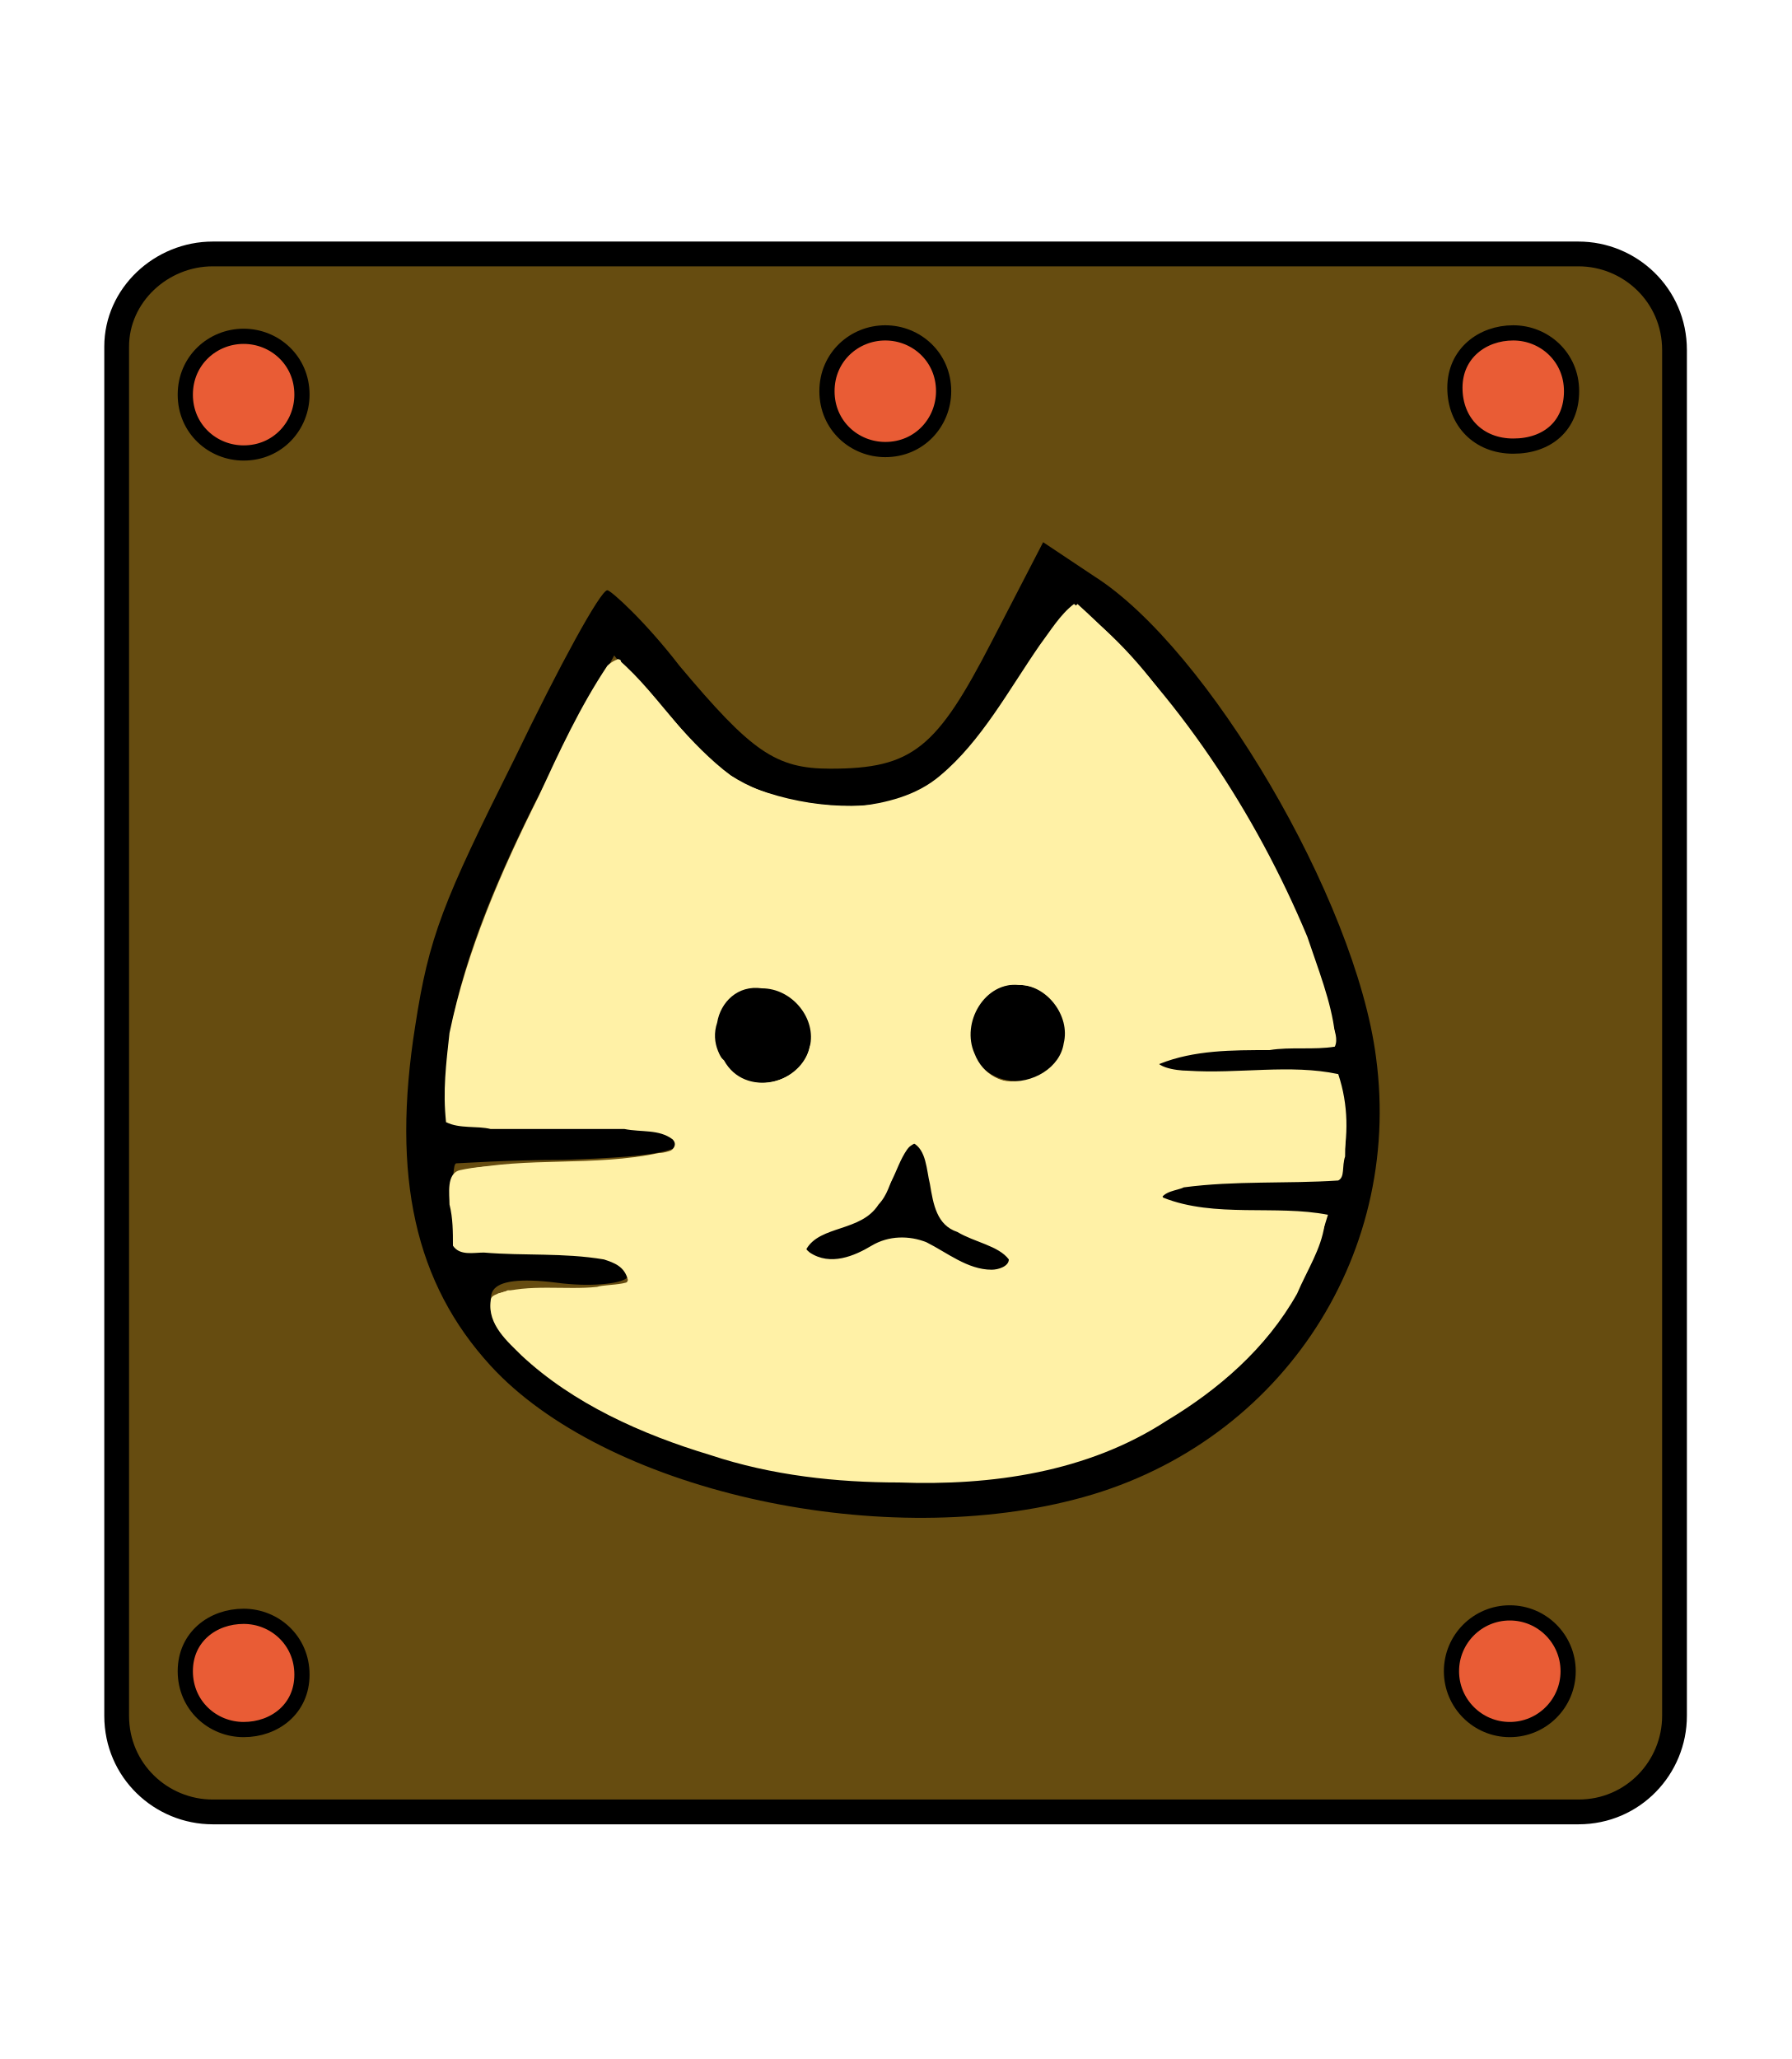
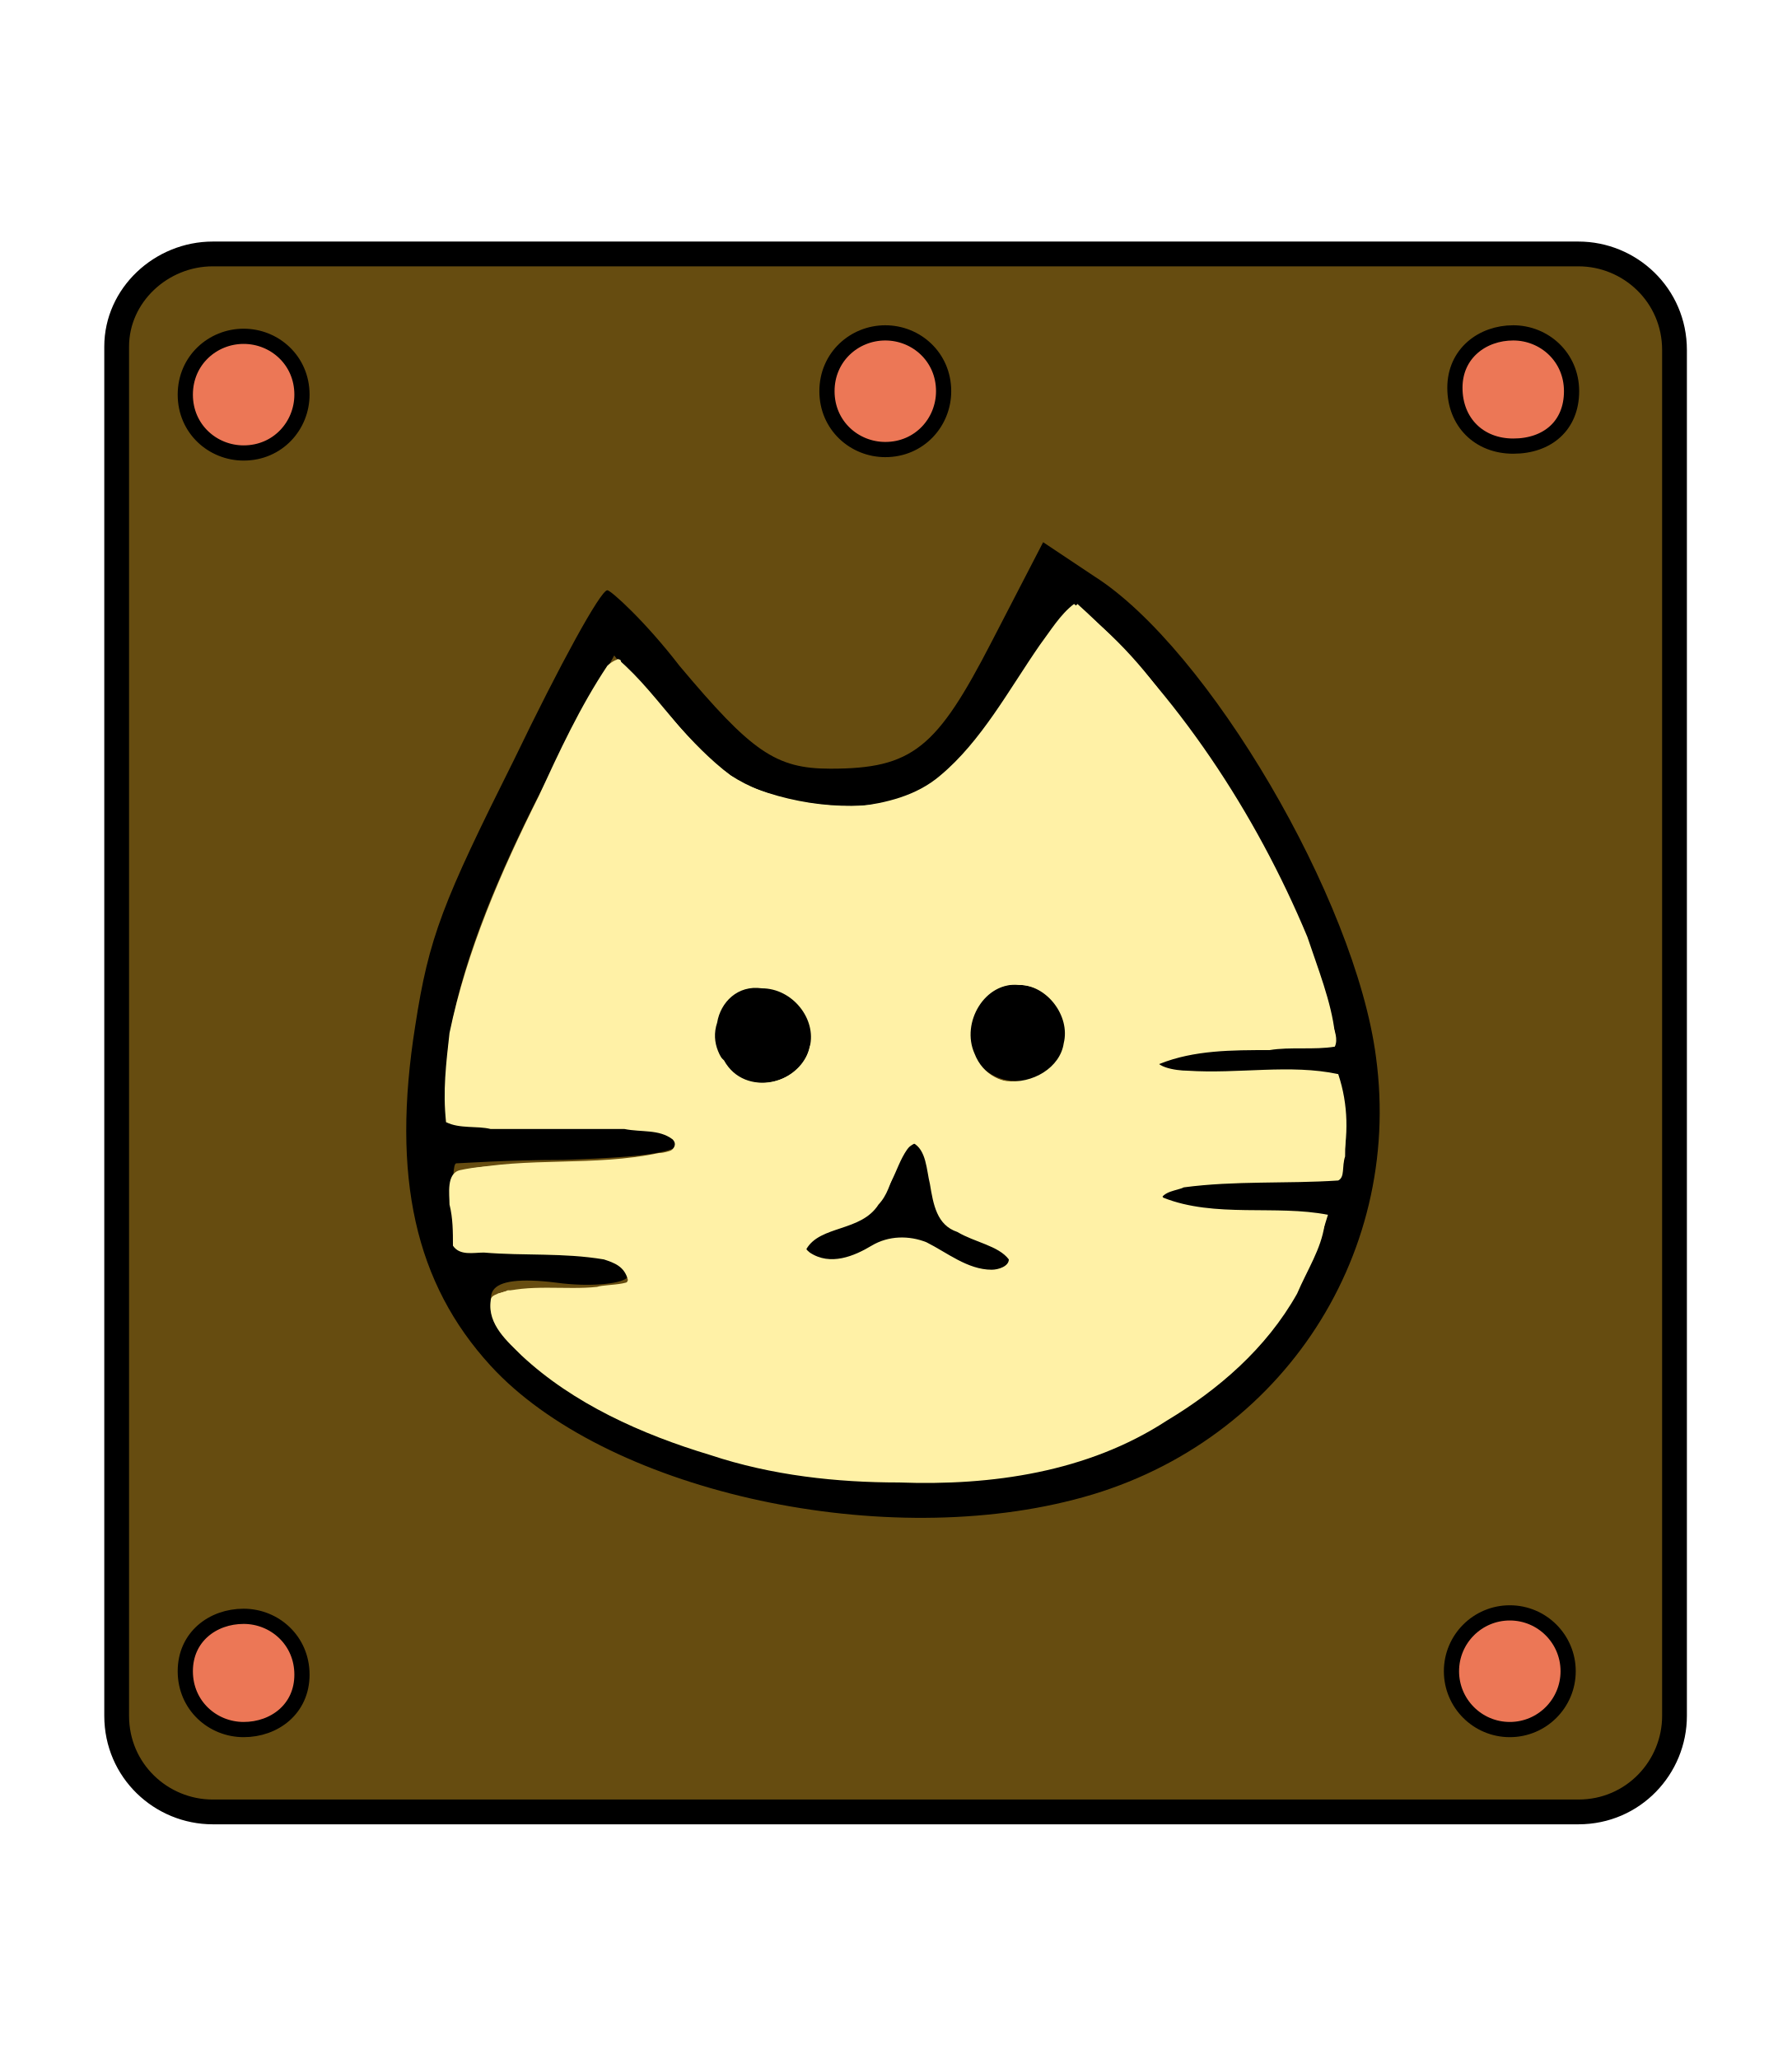
<svg xmlns="http://www.w3.org/2000/svg" version="1.1" id="svg4905" x="0px" y="0px" width="52.2px" height="60px" viewBox="0 0 52.2 60" style="enable-background:new 0 0 52.2 60;" xml:space="preserve">
  <defs id="defs939">
	
	
	
	
	
	
	
	
	
	
	
	
	
	
	
	
	
</defs>
  <style type="text/css" id="style899">
	.st0{fill:#A3D6A6;}
	.st1{fill:none;stroke:#000000;stroke-width:0.722;stroke-linecap:square;stroke-miterlimit:5.206;}
	.st2{fill:#E95C35;}
	.st3{fill:none;stroke:#000000;stroke-width:0.443;stroke-linecap:square;stroke-miterlimit:5.206;}
	.st4{fill:#FFF1A6;}
</style>
  <path style="fill:#664c10;fill-opacity:1" id="path902" d="M 6.2,7.4 H 46 c 1.5,0 2.8,1.2 2.8,2.8 V 50 c 0,1.5 -1.2,2.8 -2.8,2.8 H 6.2 C 4.7,52.8 3.4,51.6 3.4,50 V 10.1 C 3.4,8.6 4.7,7.4 6.2,7.4 Z" class="st0" />
  <path style="fill:none;stroke:#000000;stroke-width:0.722;stroke-linecap:square;stroke-miterlimit:5.206" id="path904" d="M 6.2,7.4 H 46 c 1.5,0 2.8,1.2 2.8,2.8 V 50 c 0,1.5 -1.2,2.8 -2.8,2.8 H 6.2 C 4.7,52.8 3.4,51.6 3.4,50 V 10.1 C 3.4,8.6 4.7,7.4 6.2,7.4 Z" class="st1" />
-   <path style="fill:#e95c35" id="path906" d="m 7.1,9.8 c 0.9,0 1.7,0.7 1.7,1.7 0,0.9 -0.7,1.7 -1.7,1.7 -0.9,0 -1.7,-0.7 -1.7,-1.7 0,-1 0.8,-1.7 1.7,-1.7 z" class="st2" />
+   <path style="fill:#ec7756;fill-opacity:1" id="path906" d="m 7.1,9.8 c 0.9,0 1.7,0.7 1.7,1.7 0,0.9 -0.7,1.7 -1.7,1.7 -0.9,0 -1.7,-0.7 -1.7,-1.7 0,-1 0.8,-1.7 1.7,-1.7 z" class="st2" />
  <path style="fill:none;stroke:#000000;stroke-width:0.443;stroke-linecap:square;stroke-miterlimit:5.206" id="path908" d="m 7.1,9.8 c 0.9,0 1.7,0.7 1.7,1.7 0,0.9 -0.7,1.7 -1.7,1.7 -0.9,0 -1.7,-0.7 -1.7,-1.7 0,-1 0.8,-1.7 1.7,-1.7 z" class="st3" />
-   <path style="fill:#e95c35" id="path910" d="m 25.8,9.7 c 0.9,0 1.7,0.7 1.7,1.7 0,0.9 -0.7,1.7 -1.7,1.7 -0.9,0 -1.7,-0.7 -1.7,-1.7 0,-1 0.8,-1.7 1.7,-1.7 z" class="st2" />
+   <path style="fill:#ec7756;fill-opacity:1" id="path910" d="m 25.8,9.7 c 0.9,0 1.7,0.7 1.7,1.7 0,0.9 -0.7,1.7 -1.7,1.7 -0.9,0 -1.7,-0.7 -1.7,-1.7 0,-1 0.8,-1.7 1.7,-1.7 z" class="st2" />
  <path style="fill:none;stroke:#000000;stroke-width:0.443;stroke-linecap:square;stroke-miterlimit:5.206" id="path912" d="m 25.8,9.7 c 0.9,0 1.7,0.7 1.7,1.7 0,0.9 -0.7,1.7 -1.7,1.7 -0.9,0 -1.7,-0.7 -1.7,-1.7 0,-1 0.8,-1.7 1.7,-1.7 z" class="st3" />
-   <path style="fill:#e95c35" id="path914" d="m 44.1,9.7 c 0.9,0 1.7,0.7 1.7,1.7 0,1 -0.7,1.6 -1.7,1.6 -1,0 -1.7,-0.7 -1.7,-1.7 0,-1 0.8,-1.6 1.7,-1.6 z" class="st2" />
+   <path style="fill:#ec7756;fill-opacity:1" id="path914" d="m 44.1,9.7 c 0.9,0 1.7,0.7 1.7,1.7 0,1 -0.7,1.6 -1.7,1.6 -1,0 -1.7,-0.7 -1.7,-1.7 0,-1 0.8,-1.6 1.7,-1.6 z" class="st2" />
  <path style="fill:none;stroke:#000000;stroke-width:0.443;stroke-linecap:square;stroke-miterlimit:5.206" id="path916" d="m 44.1,9.7 c 0.9,0 1.7,0.7 1.7,1.7 0,1 -0.7,1.6 -1.7,1.6 -1,0 -1.7,-0.7 -1.7,-1.7 0,-1 0.8,-1.6 1.7,-1.6 z" class="st3" />
-   <path style="fill:#e95c35" id="path918" d="m 7.1,47.1 c 0.9,0 1.7,0.7 1.7,1.7 0,1 -0.8,1.6 -1.7,1.6 -0.9,0 -1.7,-0.7 -1.7,-1.7 0,-1 0.8,-1.6 1.7,-1.6 z" class="st2" />
+   <path style="fill:#ec7756;fill-opacity:1" id="path918" d="m 7.1,47.1 c 0.9,0 1.7,0.7 1.7,1.7 0,1 -0.8,1.6 -1.7,1.6 -0.9,0 -1.7,-0.7 -1.7,-1.7 0,-1 0.8,-1.6 1.7,-1.6 z" class="st2" />
  <path style="fill:none;stroke:#000000;stroke-width:0.443;stroke-linecap:square;stroke-miterlimit:5.206" id="path920" d="m 7.1,47.1 c 0.9,0 1.7,0.7 1.7,1.7 0,1 -0.8,1.6 -1.7,1.6 -0.9,0 -1.7,-0.7 -1.7,-1.7 0,-1 0.8,-1.6 1.7,-1.6 z" class="st3" />
-   <circle style="fill:#e95c35" id="circle922" r="1.7" cy="48.7" cx="44" class="st2" />
+   <circle style="fill:#ec7756;fill-opacity:1" id="circle922" r="1.7" cy="48.7" cx="44" class="st2" />
  <circle style="fill:none;stroke:#000000;stroke-width:0.443;stroke-linecap:square;stroke-miterlimit:5.206" id="circle924" r="1.7" cy="48.7" cx="44" class="st3" />
  <path id="path926" d="m 14.3,39.8 c -2.2,-2.4 -2.9,-5.5 -2.2,-9.9 0.4,-2.6 0.8,-3.6 2.9,-7.8 1.3,-2.7 2.5,-4.9 2.7,-4.9 0.1,0 1.1,0.9 2.1,2.2 2.1,2.5 2.8,3 4.4,3 2.4,0 3.1,-0.6 4.7,-3.7 l 1.5,-2.9 1.5,1 c 3.3,2.1 7.6,9.4 8.2,14 0.8,5.9 -2.9,11.4 -8.8,12.9 -5.8,1.5 -13.7,-0.3 -17,-3.9 z M 24.8,43 c 4.5,0.3 7.3,-0.3 10,-2.2 1.7,-1.2 2.4,-2 3.1,-3.4 0.5,-1 0.8,-1.9 0.7,-1.9 -0.1,-0.1 -1.2,-0.1 -2.5,-0.1 -2.2,0 -3,-0.4 -2.1,-0.9 0.2,-0.1 1.4,-0.2 2.6,-0.2 1.2,0 2.3,0 2.4,0 0.3,-0.1 0.2,-2.7 -0.1,-2.8 -0.1,-0.1 -1.2,-0.1 -2.5,0 -1.2,0.1 -2.4,0 -2.6,-0.1 -0.9,-0.4 0,-0.8 2.5,-0.9 l 2.6,-0.1 -0.6,-1.9 c -0.8,-2.7 -3.3,-7 -5.2,-8.9 -0.9,-0.9 -1.7,-1.7 -1.8,-1.8 -0.1,-0.1 -0.9,1 -1.8,2.4 -1.8,2.9 -2.8,3.6 -5.2,3.5 C 22,23.6 21,23 19.3,20.9 L 17.9,19.1 16,22.6 c -2,3.8 -3,6.8 -3,8.9 v 1.2 l 3.3,-0.1 c 1.8,0 3.4,0.1 3.5,0.3 0.4,0.6 -0.3,0.8 -3.4,0.9 -1.6,0 -3,0.1 -3.1,0.1 -0.1,0 -0.1,0.5 -0.1,1.2 l 0.1,1.1 h 2.1 c 2.3,0 3.3,0.3 2.9,1 -0.1,0.2 -1,0.3 -1.9,0.2 -2.2,-0.3 -2.6,0.2 -1.5,1.5 1.6,1.9 6.2,3.8 9.9,4.1 z m -1.3,-6.7 c 0.1,-0.2 0.6,-0.4 1.1,-0.6 0.8,-0.2 1.1,-0.5 1.4,-1.5 0.4,-1.5 1,-1.4 1.2,0.3 0.1,1 0.3,1.2 1.4,1.6 0.9,0.3 1.2,0.5 1,0.9 -1.6,1.1 -2.4,-2 -4.3,-0.3 -1,0.4 -2,0.1 -1.8,-0.4 z" />
  <path id="path928" d="m 22.3,28.7 c 0.8,0 1.5,0.7 1.4,1.5 0,0.8 -0.7,1.5 -1.5,1.4 -0.8,-0.1 -1.5,-0.7 -1.4,-1.5 0,-0.8 0.6,-1.4 1.5,-1.4 z" />
  <path id="path930" d="m 29.7,28.6 c 0.8,0 1.5,0.7 1.4,1.5 0,0.8 -0.7,1.5 -1.5,1.4 -0.8,0 -1.5,-0.7 -1.4,-1.5 0,-0.8 0.7,-1.4 1.5,-1.4 z" />
  <path style="fill:#fff1a6" id="path932" d="m 31.4,17.6 c -1.7,1.8 -2.5,4.5 -4.8,5.6 -1.5,0.5 -3.3,0.3 -4.8,-0.3 -1.6,-0.8 -2.5,-2.6 -3.8,-3.7 -1.2,1.8 -2.1,3.9 -3.1,5.9 -0.9,2.2 -1.9,4.5 -1.8,7 -0.2,1.1 1.3,0.5 2,0.7 1.5,0.1 3.1,-0.1 4.6,0.2 0.6,0.3 -0.2,0.6 -0.5,0.6 -1.9,0.4 -3.8,0.1 -5.7,0.5 -0.5,0.5 0,1.4 -0.1,2 0.6,0.4 1.6,0.1 2.3,0.2 0.9,0.1 2.1,-0.1 2.8,0.7 0.2,0.5 -0.8,0.4 -1.1,0.5 -0.9,0.1 -2,-0.1 -2.9,0.2 -0.2,0.8 0.6,1.4 1.1,1.9 2.5,2 5.7,3 8.9,3.4 0.5,0 1.5,0 2.2,0 3.3,0.1 6.7,-0.8 9.2,-3.1 1.4,-1.1 2.3,-2.8 2.8,-4.5 -1.5,-0.3 -3.3,0.1 -4.8,-0.5 -0.3,-0.4 0.5,-0.6 0.8,-0.7 1.5,-0.2 3,0 4.4,-0.2 0.2,-0.9 0.2,-1.8 -0.1,-2.7 -1.4,-0.3 -2.9,0 -4.4,-0.1 -0.3,0 -1.1,-0.1 -0.9,-0.5 1.6,-0.6 3.5,-0.4 5.2,-0.6 -0.1,-0.9 -0.5,-1.9 -0.8,-2.8 -1.5,-3.6 -3.8,-7.1 -6.7,-9.7 z m -1.7,11.1 c 0.9,0 1.7,1 1.4,1.8 -0.3,1.2 -2.2,1.5 -2.7,0.2 -0.4,-0.9 0.3,-2.1 1.3,-2 z m -7.5,0 c 0.9,0 1.8,1 1.4,1.8 -0.2,1.1 -1.9,1.5 -2.5,0.4 -0.8,-0.7 -0.1,-2.3 1.1,-2.2 z m 4.5,4.6 c 0.8,0.5 0.3,1.9 1.1,2.4 0.5,0.5 1.5,0.5 1.8,1.1 -0.4,0.7 -1.4,0.2 -1.9,-0.1 -0.7,-0.5 -1.7,-0.6 -2.4,-0.1 -0.5,0.2 -1.5,0.5 -1.8,-0.2 0.4,-0.7 1.6,-0.5 2.1,-1.3 0.5,-0.5 0.4,-1.5 1.1,-1.8 z" class="st4" />
  <path style="fill:#fff1a6" id="path934" d="m 31.3,17.6 c -0.4,0.3 -0.7,0.8 -1,1.2 -0.9,1.3 -1.7,2.8 -2.9,3.8 -0.7,0.6 -1.6,0.8 -2.4,0.9 -1.3,0 -2.6,-0.2 -3.7,-0.9 -1.2,-0.9 -2.1,-2.2 -3.2,-3.3 0,-0.2 -0.3,0 -0.4,0.1 -0.8,1.2 -1.4,2.5 -2,3.8 -1.1,2.2 -2.1,4.5 -2.6,6.9 -0.1,0.9 -0.2,1.7 -0.1,2.6 0.4,0.2 0.9,0.1 1.3,0.2 1.3,0 2.6,0 3.9,0 0.5,0.1 1,0 1.4,0.3 0.2,0.2 -0.1,0.4 -0.2,0.4 -1.1,0.3 -2.2,0.2 -3.3,0.3 -0.9,0.1 -1.8,0 -2.7,0.2 -0.4,0.1 -0.3,0.7 -0.3,1 0.1,0.4 0.1,0.8 0.1,1.2 0.2,0.3 0.6,0.2 0.9,0.2 1.2,0.1 2.3,0 3.5,0.2 0.3,0.1 0.6,0.2 0.7,0.6 -0.1,0.3 -0.5,0.2 -0.8,0.3 -0.9,0.1 -1.8,0 -2.7,0 -0.2,0.1 -0.5,0.1 -0.5,0.3 -0.1,0.7 0.5,1.2 0.9,1.6 1.5,1.4 3.5,2.3 5.5,2.9 1.8,0.6 3.7,0.8 5.5,0.8 2.7,0.1 5.5,-0.3 7.8,-1.8 1.5,-0.9 2.9,-2.1 3.8,-3.7 0.3,-0.7 0.7,-1.3 0.8,-2 -0.1,-0.2 -0.4,-0.1 -0.5,-0.1 -1.2,-0.1 -2.4,0 -3.6,-0.2 -0.2,-0.1 -0.6,-0.1 -0.7,-0.4 0.1,-0.3 0.5,-0.3 0.7,-0.4 1.5,-0.2 3,-0.1 4.5,-0.2 0.2,-0.1 0.1,-0.4 0.2,-0.7 0,-0.7 0.1,-1.4 -0.2,-2.1 -0.1,-0.2 -0.4,-0.1 -0.6,-0.1 -1.5,-0.1 -3,0.1 -4.5,-0.1 -0.1,0 -0.4,-0.3 -0.1,-0.4 1,-0.4 2.1,-0.4 3.2,-0.4 0.6,-0.1 1.3,0 1.9,-0.1 0.1,-0.2 0,-0.5 -0.1,-0.7 -0.9,-3.2 -2.5,-6.2 -4.4,-8.8 -0.9,-1.4 -1.9,-2.5 -3.1,-3.4 z m -1.6,11.1 c 0.8,0 1.5,0.9 1.3,1.7 -0.1,0.7 -0.9,1.2 -1.7,1.1 -0.7,-0.1 -1.2,-0.9 -1.1,-1.6 0.2,-0.7 0.8,-1.3 1.5,-1.2 z m -7.5,0.1 c 0.9,0 1.6,0.9 1.4,1.7 -0.2,0.9 -1.4,1.4 -2.2,0.8 -0.4,-0.4 -0.7,-0.9 -0.5,-1.5 0.1,-0.6 0.6,-1.1 1.3,-1 z m 4.4,4.5 c 0.4,0.2 0.4,0.8 0.5,1.2 0.1,0.6 0.2,1.2 0.8,1.4 0.5,0.3 1.2,0.4 1.5,0.8 0,0.2 -0.3,0.3 -0.5,0.3 -0.7,0 -1.3,-0.5 -1.9,-0.8 -0.5,-0.2 -1.1,-0.2 -1.6,0.1 -0.5,0.3 -1.2,0.6 -1.8,0.2 -0.1,-0.1 -0.3,-0.2 -0.1,-0.3 0.6,-0.5 1.5,-0.5 2,-1.2 0.6,-0.4 0.6,-1.2 1.1,-1.7 z" class="st4" />
</svg>
